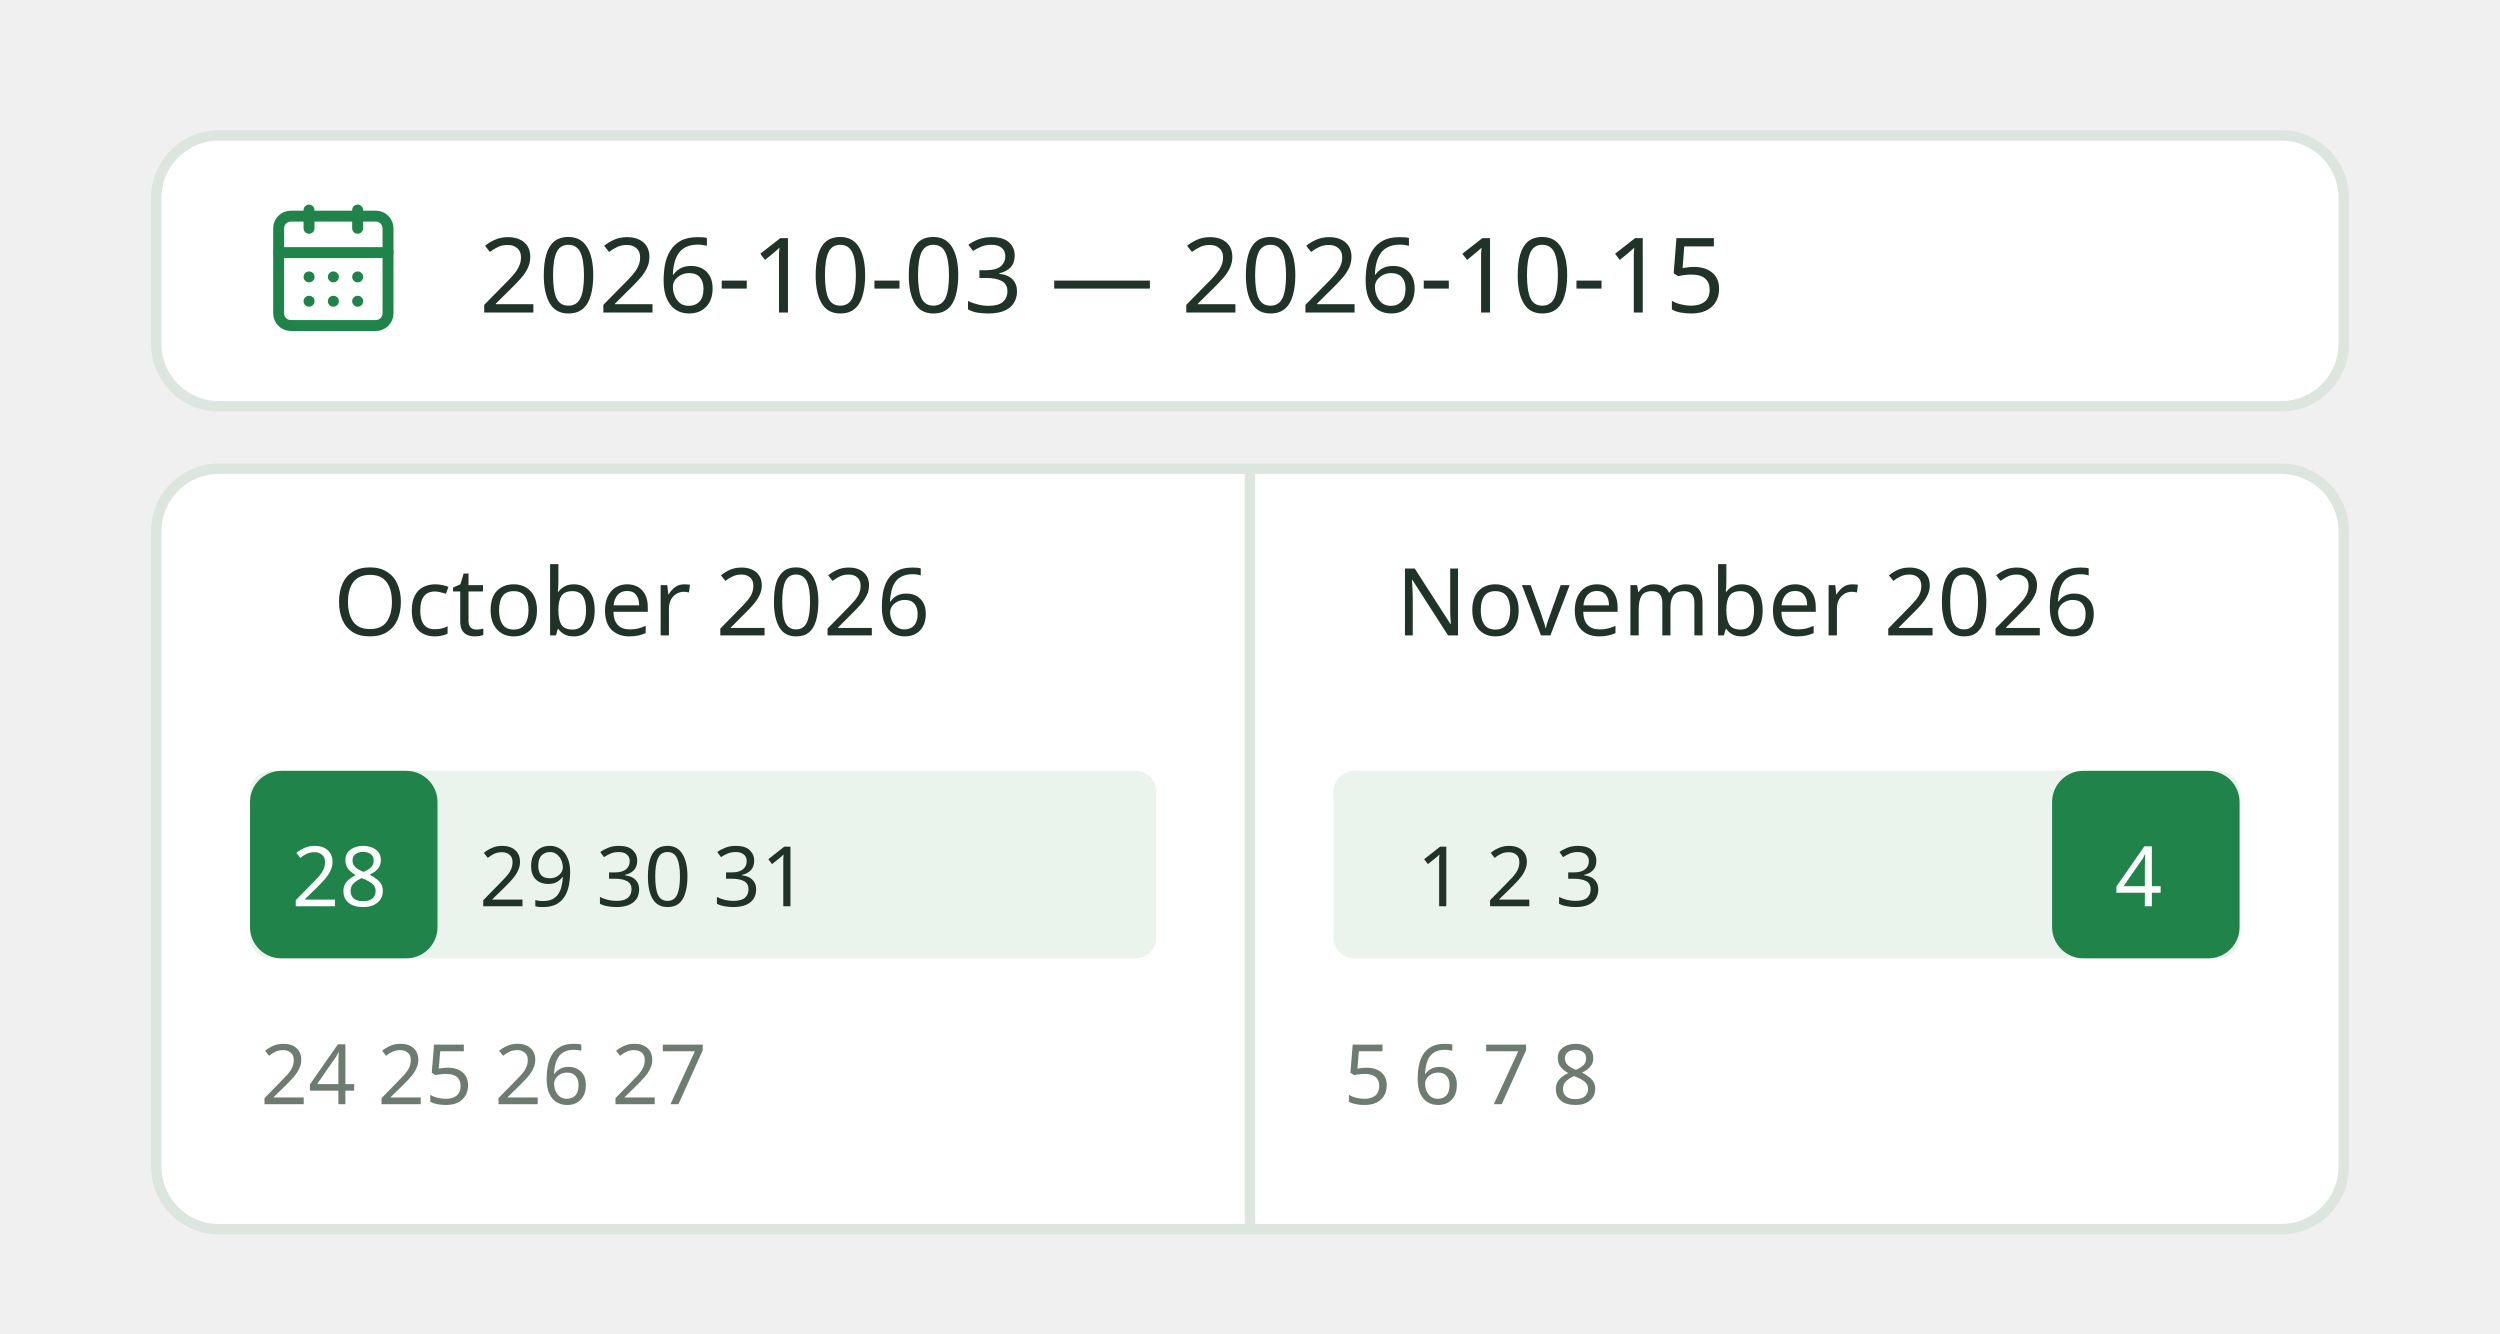
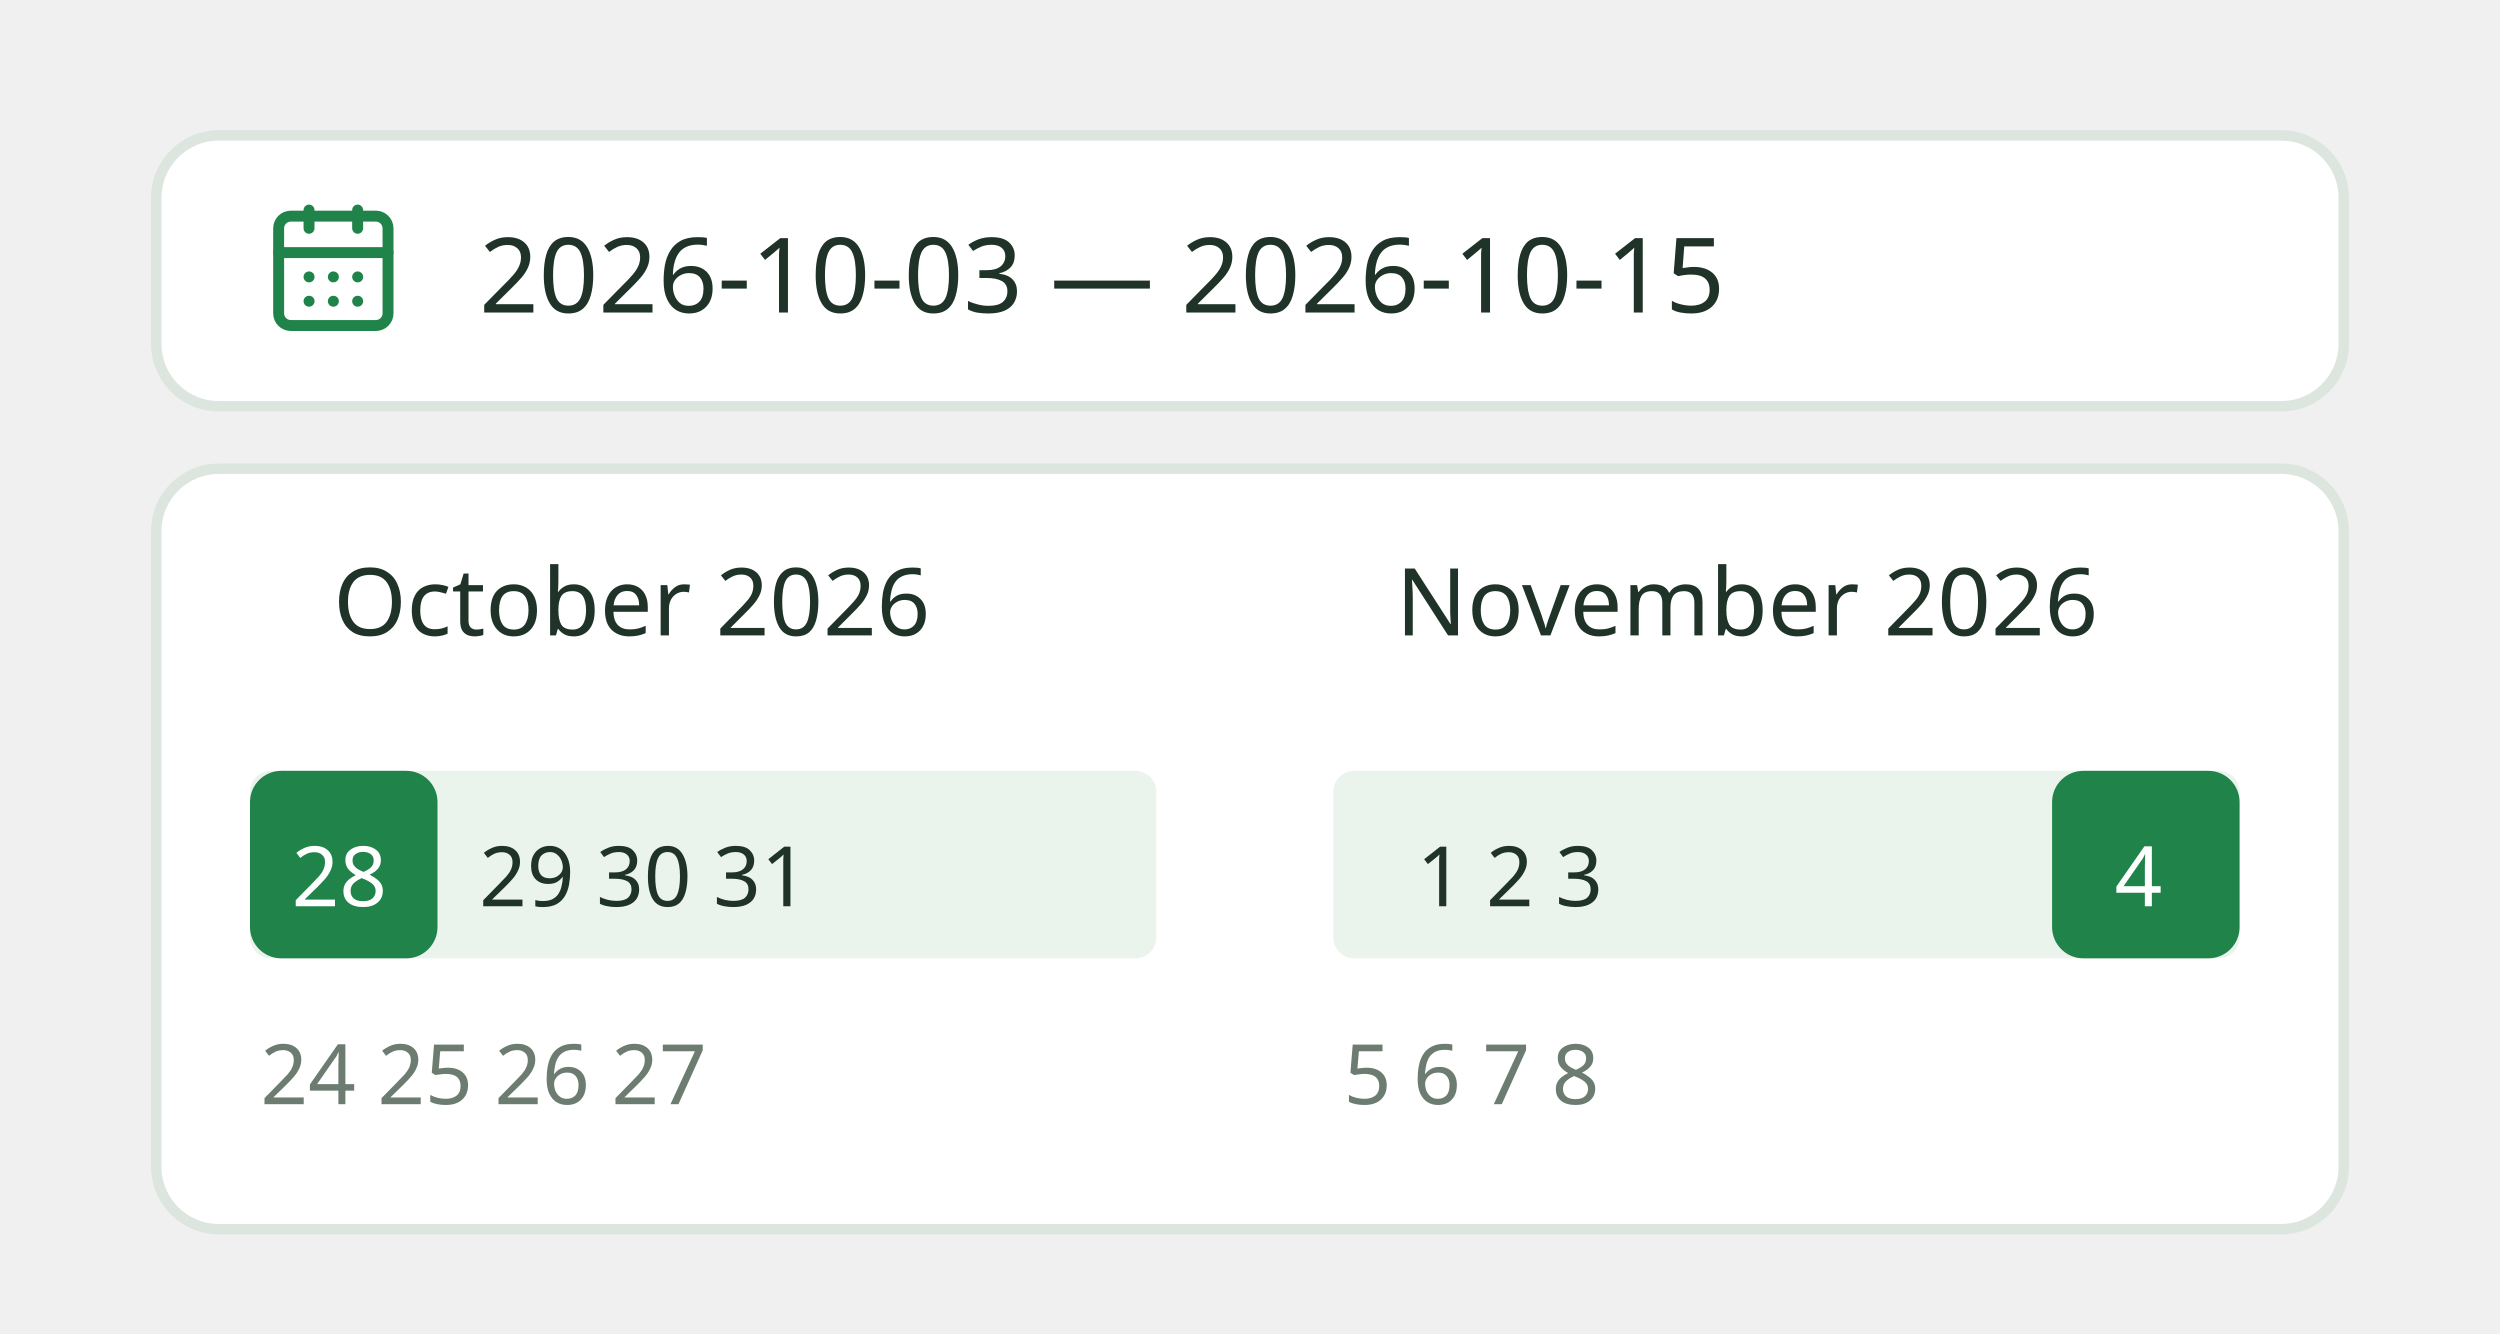
<svg xmlns="http://www.w3.org/2000/svg" width="240" height="128" viewBox="0 0 240 128" fill="none">
  <rect x="15" y="13" width="210" height="26" rx="6" fill="#fff" stroke="#dce5de" />
  <g transform="translate(25 19)">
    <svg width="14" height="14" viewBox="0 0 24 24" fill="none" stroke="#20834a" stroke-width="1.8" stroke-linecap="round" stroke-linejoin="round" class="lucide lucide-calendar-days" aria-hidden="true">
      <path d="M8 2v3" />
      <path d="M16 2v3" />
      <rect x="3" y="3" width="18" height="18" rx="2" />
      <path d="M3 9h18" />
      <path d="M8 13h.01" />
      <path d="M12 13h.01" />
      <path d="M16 13h.01" />
      <path d="M8 17h.01" />
      <path d="M12 17h.01" />
      <path d="M16 17h.01" />
    </svg>
  </g>
  <text x="46" y="30" fill="#203329" font-size="10" font-family="system-ui,sans-serif">2026-10-03  —  2026-10-15</text>
  <rect x="15" y="45" width="210" height="73" rx="6" fill="#fff" stroke="#dce5de" />
-   <path d="M120 45v73" stroke="#dce5de" />
  <text x="32" y="61" fill="#203329" font-size="9" font-family="system-ui,sans-serif">October 2026</text>
  <text x="134" y="61" fill="#203329" font-size="9" font-family="system-ui,sans-serif">November 2026</text>
  <rect x="24" y="74" width="87" height="18" rx="2" fill="#eaf4ed" stroke="none" />
  <rect x="128" y="74" width="87" height="18" rx="2" fill="#eaf4ed" stroke="none" />
  <rect x="24" y="74" width="18" height="18" rx="3" fill="#20834a" stroke="none" />
  <rect x="197" y="74" width="18" height="18" rx="3" fill="#20834a" stroke="none" />
  <text x="28" y="87" fill="#fff" font-size="8" font-family="system-ui,sans-serif">28</text>
  <text x="46" y="87" fill="#203329" font-size="8" font-family="system-ui,sans-serif">29   30   31</text>
  <text x="136" y="87" fill="#203329" font-size="8" font-family="system-ui,sans-serif">1     2     3</text>
  <text x="203" y="87" fill="#fff" font-size="8" font-family="system-ui,sans-serif">4</text>
  <text x="25" y="106" fill="#6c7c71" font-size="8" font-family="system-ui,sans-serif">24   25   26   27</text>
  <text x="129" y="106" fill="#6c7c71" font-size="8" font-family="system-ui,sans-serif">5     6     7     8</text>
</svg>
